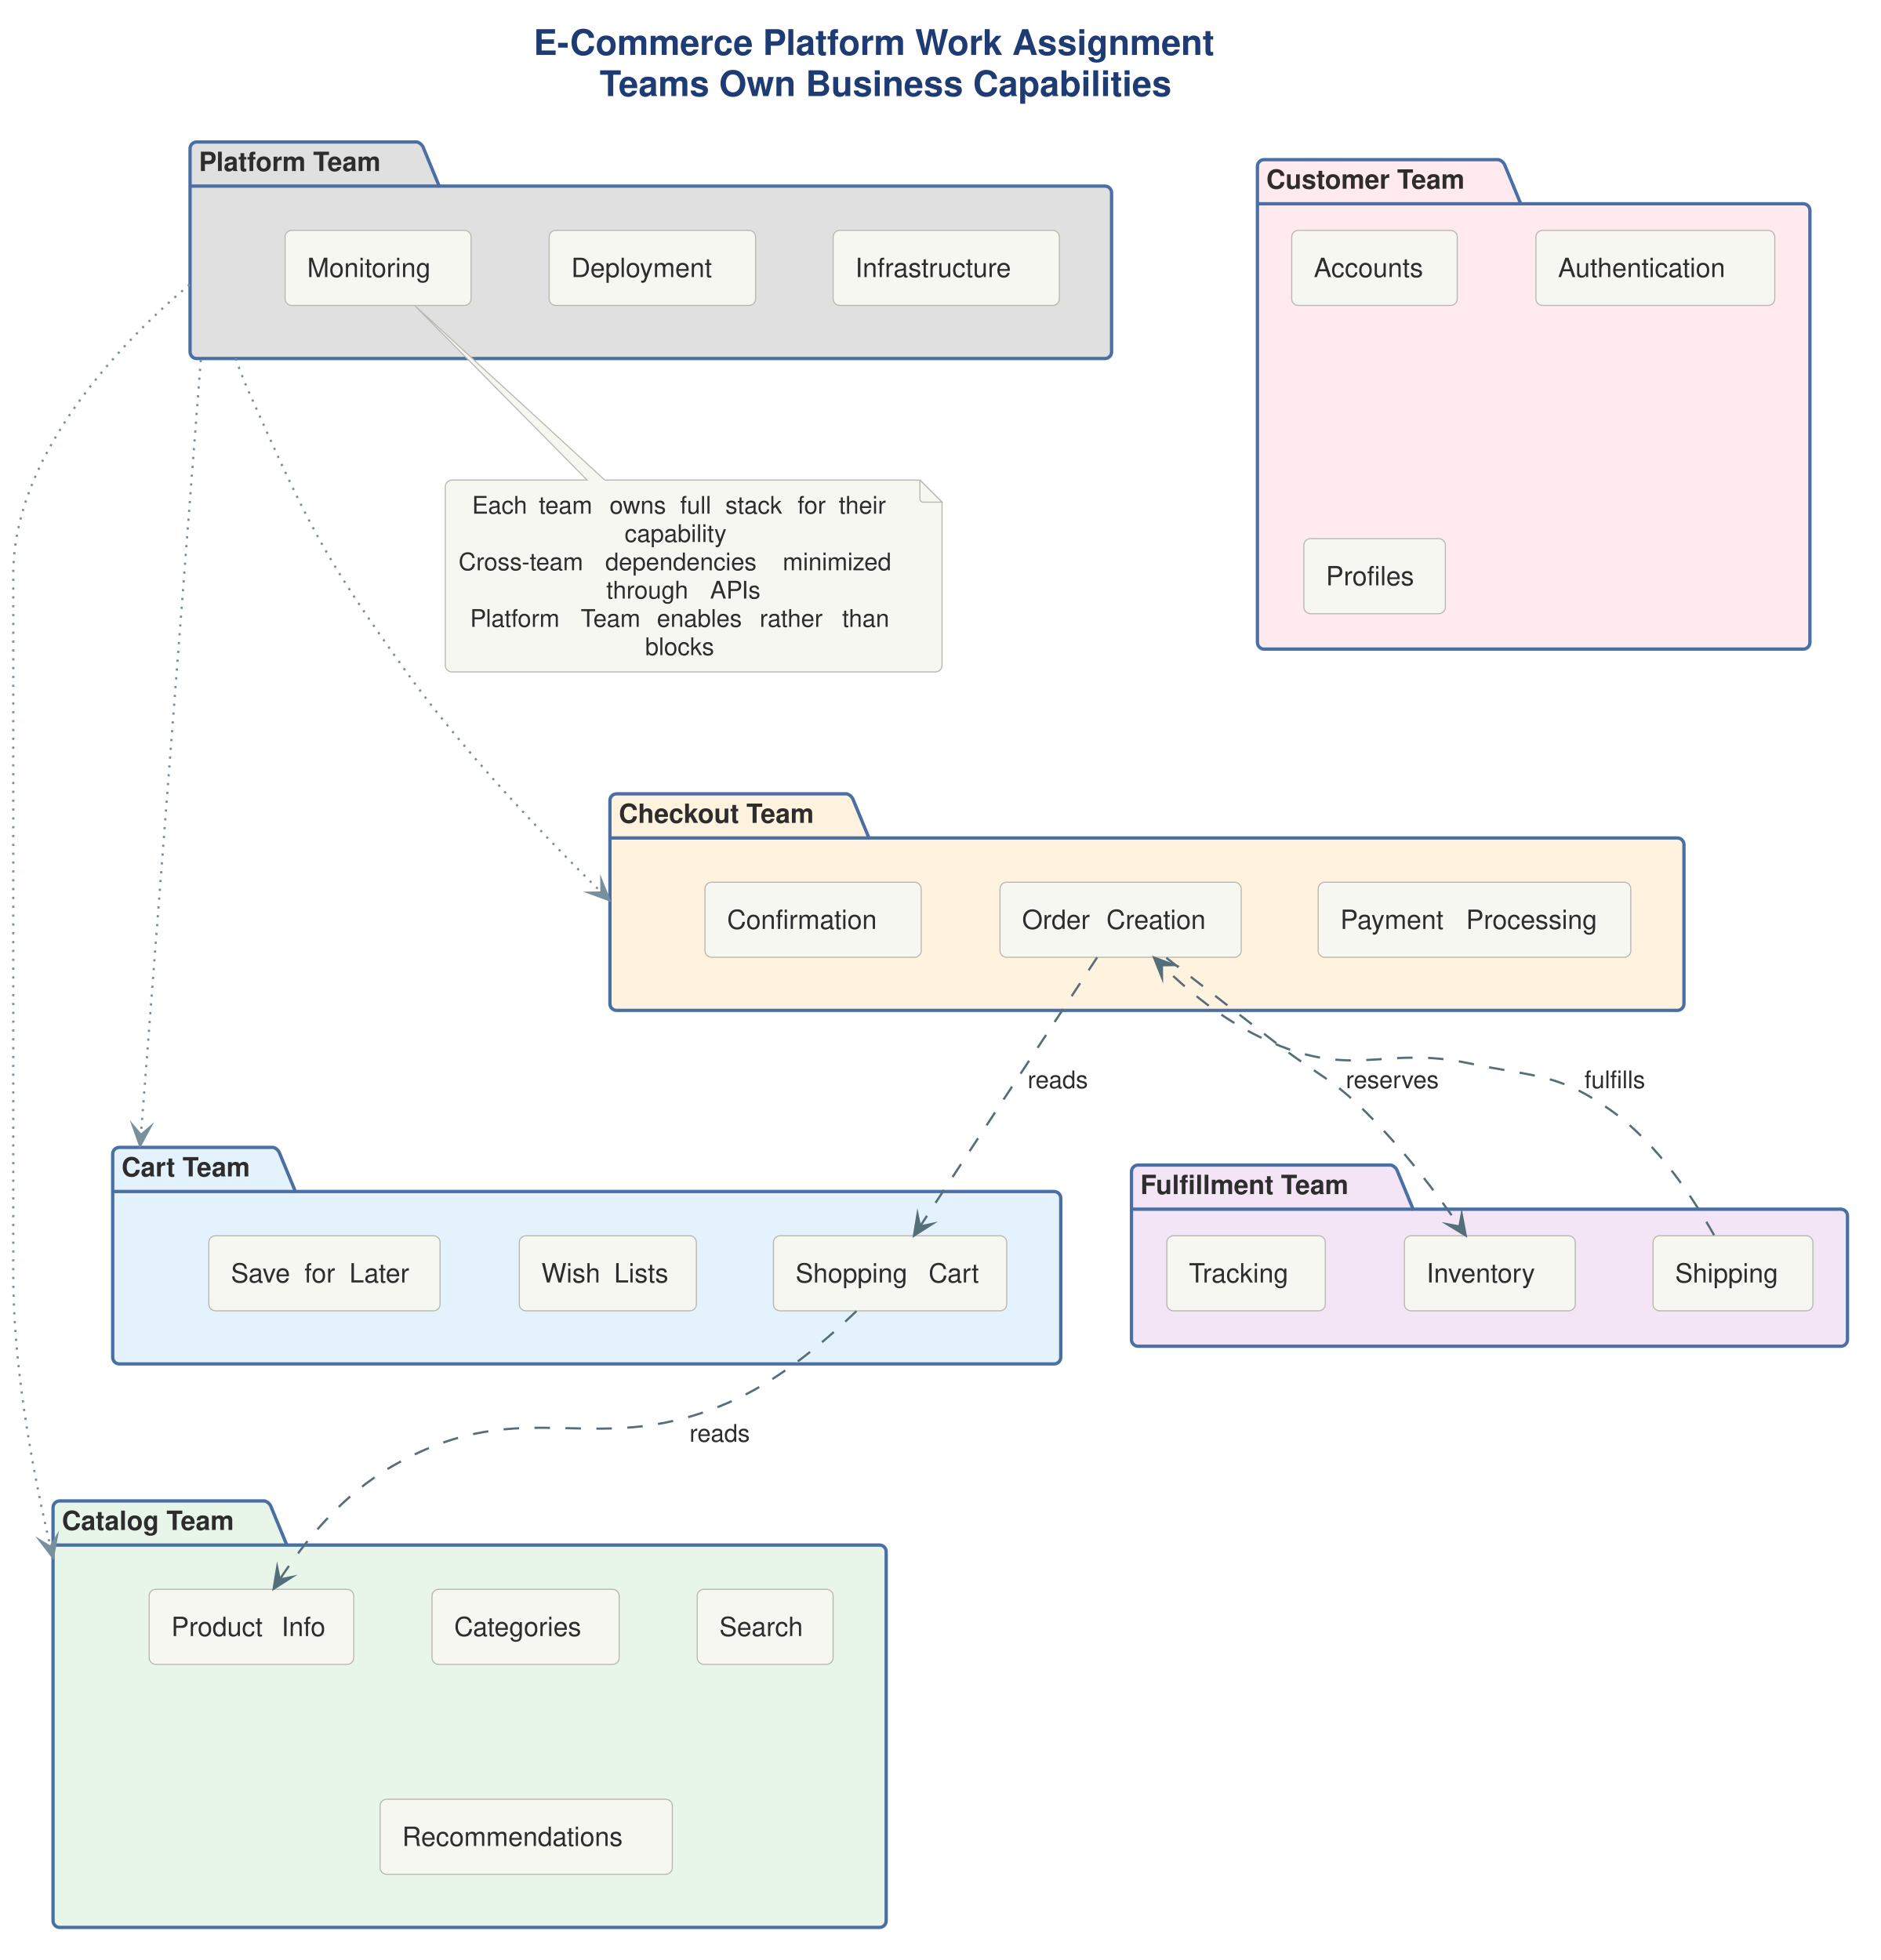
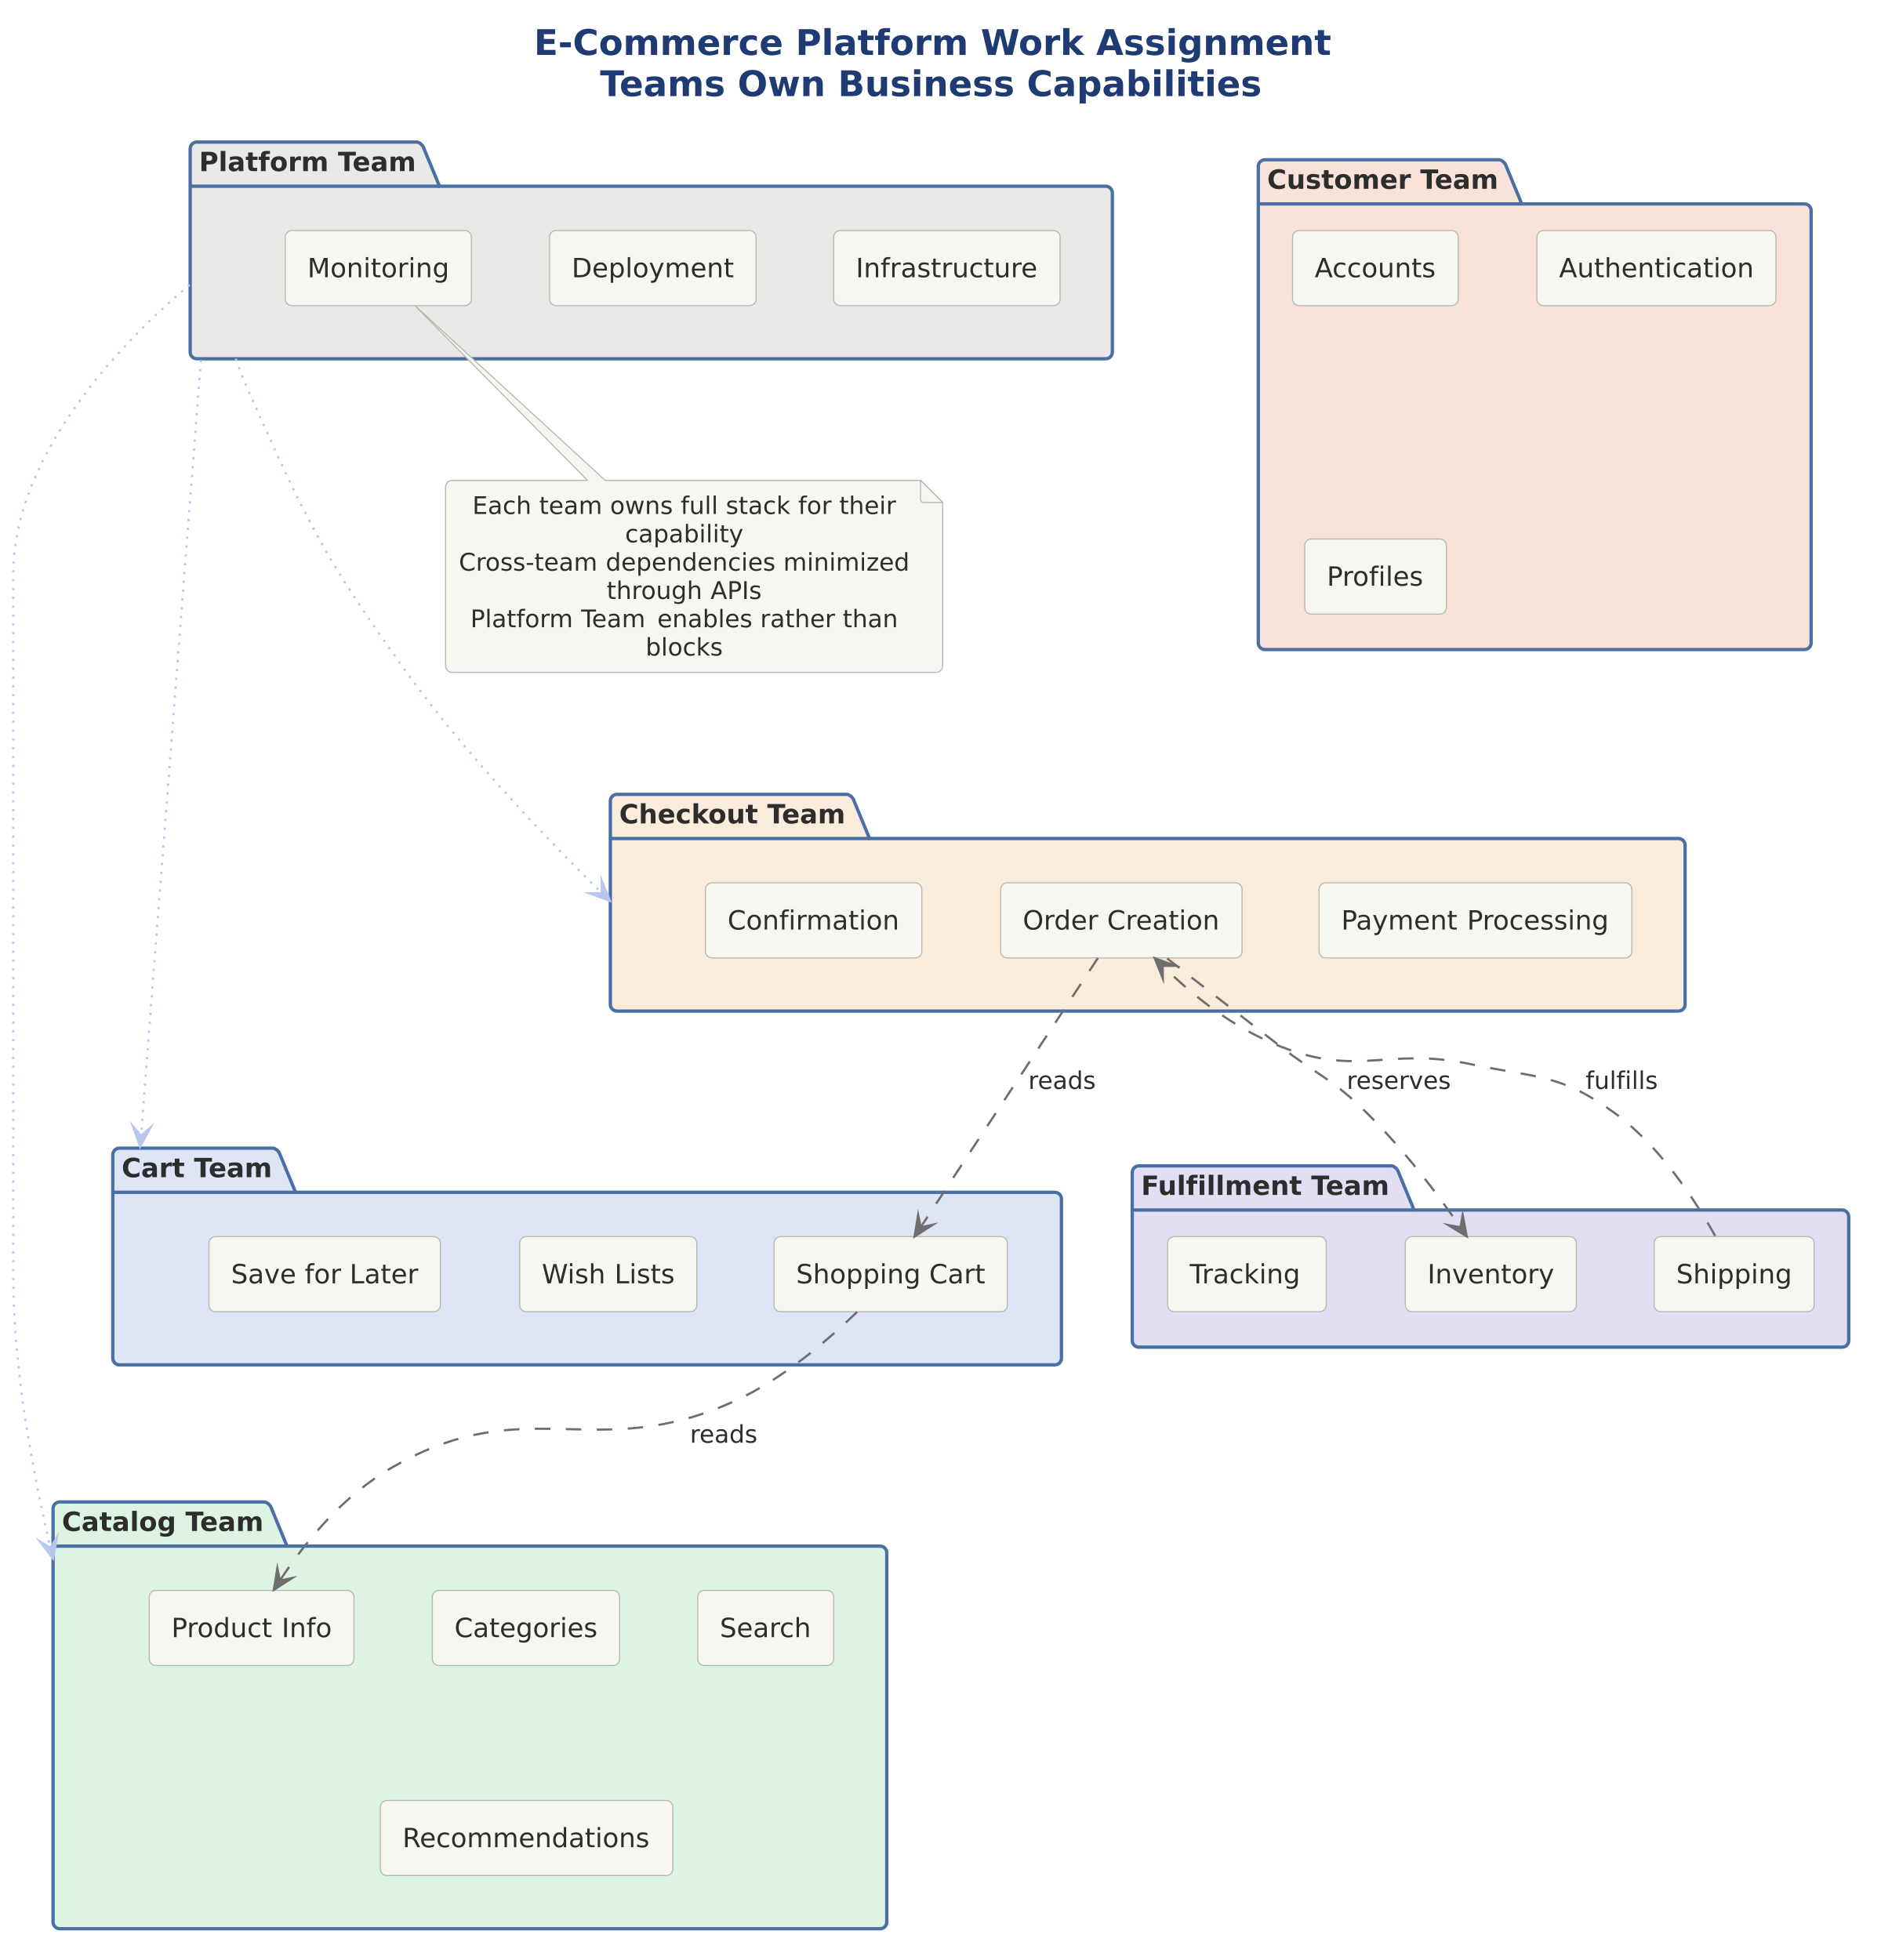
- <svg xmlns="http://www.w3.org/2000/svg" version="1.1" data-diagram-type="DESCRIPTION" style="width:851px;height:887px;" width="851px" height="887px" viewBox="0 0 851 887" zoomAndPan="magnify" preserveAspectRatio="none" contentStyleType="text/css">
+ <svg xmlns="http://www.w3.org/2000/svg" version="1.1" data-diagram-type="DESCRIPTION" style="width:1329px;height:1385px;" width="1329.688px" height="1385.938px" viewBox="0 0 1329 1385" zoomAndPan="magnify" preserveAspectRatio="none" contentStyleType="text/css">
  <defs />
  <g font-family="sans-serif" lengthAdjust="spacing">
    <g class="title" data-source-line="4">
-       <text x="241.449" y="24.852" fill="#1F3B73" font-size="16" textLength="361.102" font-weight="700" font-family="'Helvetica'">E-Commerce Platform Work Assignment</text>
-       <text x="271.336" y="43.477" fill="#1F3B73" font-size="16" textLength="301.328" font-weight="700" font-family="'Helvetica'">Teams Own Business Capabilities</text>
+       <text x="377.264" y="38.831" fill="#1F3B73" font-size="25" textLength="564.221" font-weight="700" font-family="DejaVu Sans">E-Commerce Platform Work Assignment</text>
+       <text x="423.962" y="67.932" fill="#1F3B73" font-size="25" textLength="470.825" font-weight="700" font-family="DejaVu Sans">Teams Own Business Capabilities</text>
    </g>
    <g class="cluster" data-qualified-name="catTeam" id="ent0001" data-source-line="7">
-       <path d="M27,679.25 L119.789,679.25 A4.5,4.5 0 0 1 122.789,682.25 L129.789,699.219 L398,699.219 A3,3 0 0 1 401,702.219 L401,869.25 A3,3 0 0 1 398,872.25 L27,872.25 A3,3 0 0 1 24,869.25 L24,682.25 A3,3 0 0 1 27,679.25" style="stroke:#4A6FA5;stroke-width:1.5;" fill="#E8F5E9" />
-       <line x1="24" y1="699.219" x2="129.789" y2="699.219" style="stroke:#4A6FA5;stroke-width:1.5;" />
-       <text x="28" y="692.389" fill="#2D2D2D" font-size="12" textLength="92.789" font-weight="700" font-family="'Helvetica'">Catalog Team</text>
+       <path d="M42.188,1061.328 L187.17,1061.328 A7.031,7.031 0 0 1 191.858,1066.016 L202.795,1092.529 L621.875,1092.529 A4.688,4.688 0 0 1 626.563,1097.217 L626.563,1358.203 A4.688,4.688 0 0 1 621.875,1362.891 L42.188,1362.891 A4.688,4.688 0 0 1 37.5,1358.203 L37.5,1066.016 A4.688,4.688 0 0 1 42.188,1061.328" style="stroke:#4A6FA5;stroke-width:2.344;" fill="#DEF4E3" />
+       <line x1="37.5" y1="1092.529" x2="202.795" y2="1092.529" style="stroke:#4A6FA5;stroke-width:2.344;" />
+       <text x="43.75" y="1081.857" fill="#2D2D2D" font-size="18.75" textLength="144.983" font-weight="700" font-family="DejaVu Sans">Catalog Team</text>
    </g>
    <g class="cluster" data-qualified-name="cartTeam" id="ent0006" data-source-line="14">
-       <path d="M54,519.25 L123.662,519.25 A4.5,4.5 0 0 1 126.662,522.25 L133.662,539.219 L477,539.219 A3,3 0 0 1 480,542.219 L480,614.25 A3,3 0 0 1 477,617.25 L54,617.25 A3,3 0 0 1 51,614.25 L51,522.25 A3,3 0 0 1 54,519.25" style="stroke:#4A6FA5;stroke-width:1.5;" fill="#E3F2FD" />
-       <line x1="51" y1="539.219" x2="133.662" y2="539.219" style="stroke:#4A6FA5;stroke-width:1.5;" />
-       <text x="55" y="532.389" fill="#2D2D2D" font-size="12" textLength="69.662" font-weight="700" font-family="'Helvetica'">Cart Team</text>
+       <path d="M84.375,811.328 L193.222,811.328 A7.031,7.031 0 0 1 197.91,816.016 L208.847,842.529 L745.313,842.529 A4.688,4.688 0 0 1 750,847.217 L750,959.766 A4.688,4.688 0 0 1 745.313,964.453 L84.375,964.453 A4.688,4.688 0 0 1 79.688,959.766 L79.688,816.016 A4.688,4.688 0 0 1 84.375,811.328" style="stroke:#4A6FA5;stroke-width:2.344;" fill="#DDE5F6" />
+       <line x1="79.688" y1="842.529" x2="208.847" y2="842.529" style="stroke:#4A6FA5;stroke-width:2.344;" />
+       <text x="85.938" y="831.857" fill="#2D2D2D" font-size="18.75" textLength="108.847" font-weight="700" font-family="DejaVu Sans">Cart Team</text>
    </g>
    <g class="cluster" data-qualified-name="checkTeam" id="ent0010" data-source-line="20">
-       <path d="M279,359.25 L383.209,359.25 A4.5,4.5 0 0 1 386.209,362.25 L393.209,379.219 L759,379.219 A3,3 0 0 1 762,382.219 L762,454.25 A3,3 0 0 1 759,457.25 L279,457.25 A3,3 0 0 1 276,454.25 L276,362.25 A3,3 0 0 1 279,359.25" style="stroke:#4A6FA5;stroke-width:1.5;" fill="#FFF3E0" />
-       <line x1="276" y1="379.219" x2="393.209" y2="379.219" style="stroke:#4A6FA5;stroke-width:1.5;" />
-       <text x="280" y="372.389" fill="#2D2D2D" font-size="12" textLength="104.209" font-weight="700" font-family="'Helvetica'">Checkout Team</text>
+       <path d="M435.938,561.328 L598.764,561.328 A7.031,7.031 0 0 1 603.452,566.016 L614.389,592.529 L1185.938,592.529 A4.688,4.688 0 0 1 1190.625,597.217 L1190.625,709.766 A4.688,4.688 0 0 1 1185.938,714.453 L435.938,714.453 A4.688,4.688 0 0 1 431.25,709.766 L431.25,566.016 A4.688,4.688 0 0 1 435.938,561.328" style="stroke:#4A6FA5;stroke-width:2.344;" fill="#F9ECDA" />
+       <line x1="431.25" y1="592.529" x2="614.389" y2="592.529" style="stroke:#4A6FA5;stroke-width:2.344;" />
+       <text x="437.5" y="581.857" fill="#2D2D2D" font-size="18.75" textLength="162.827" font-weight="700" font-family="DejaVu Sans">Checkout Team</text>
    </g>
    <g class="cluster" data-qualified-name="fulfTeam" id="ent0014" data-source-line="26">
-       <path d="M515,527.25 L629.439,527.25 A4.5,4.5 0 0 1 632.439,530.25 L639.439,547.219 L833,547.219 A3,3 0 0 1 836,550.219 L836,606.25 A3,3 0 0 1 833,609.25 L515,609.25 A3,3 0 0 1 512,606.25 L512,530.25 A3,3 0 0 1 515,527.25" style="stroke:#4A6FA5;stroke-width:1.5;" fill="#F3E5F5" />
-       <line x1="512" y1="547.219" x2="639.439" y2="547.219" style="stroke:#4A6FA5;stroke-width:1.5;" />
-       <text x="516" y="540.389" fill="#2D2D2D" font-size="12" textLength="114.439" font-weight="700" font-family="'Helvetica'">Fulfillment Team</text>
+       <path d="M804.688,823.828 L983.499,823.828 A7.031,7.031 0 0 1 988.187,828.516 L999.124,855.029 L1301.563,855.029 A4.688,4.688 0 0 1 1306.25,859.717 L1306.25,947.266 A4.688,4.688 0 0 1 1301.563,951.953 L804.688,951.953 A4.688,4.688 0 0 1 800,947.266 L800,828.516 A4.688,4.688 0 0 1 804.688,823.828" style="stroke:#4A6FA5;stroke-width:2.344;" fill="#E4DEF4" />
+       <line x1="800" y1="855.029" x2="999.124" y2="855.029" style="stroke:#4A6FA5;stroke-width:2.344;" />
+       <text x="806.25" y="844.357" fill="#2D2D2D" font-size="18.75" textLength="178.812" font-weight="700" font-family="DejaVu Sans">Fulfillment Team</text>
    </g>
    <g class="cluster" data-qualified-name="custTeam" id="ent0018" data-source-line="32">
-       <path d="M572,72.25 L678.137,72.25 A4.5,4.5 0 0 1 681.137,75.25 L688.137,92.219 L816,92.219 A3,3 0 0 1 819,95.219 L819,290.75 A3,3 0 0 1 816,293.75 L572,293.75 A3,3 0 0 1 569,290.75 L569,75.25 A3,3 0 0 1 572,72.25" style="stroke:#4A6FA5;stroke-width:1.5;" fill="#FFEBEE" />
-       <line x1="569" y1="92.219" x2="688.137" y2="92.219" style="stroke:#4A6FA5;stroke-width:1.5;" />
-       <text x="573" y="85.389" fill="#2D2D2D" font-size="12" textLength="106.137" font-weight="700" font-family="'Helvetica'">Customer Team</text>
+       <path d="M893.75,112.891 L1059.589,112.891 A7.031,7.031 0 0 1 1064.276,117.578 L1075.214,144.092 L1275,144.092 A4.688,4.688 0 0 1 1279.688,148.779 L1279.688,454.297 A4.688,4.688 0 0 1 1275,458.984 L893.75,458.984 A4.688,4.688 0 0 1 889.063,454.297 L889.063,117.578 A4.688,4.688 0 0 1 893.75,112.891" style="stroke:#4A6FA5;stroke-width:2.344;" fill="#F9E2DA" />
+       <line x1="889.063" y1="144.092" x2="1075.214" y2="144.092" style="stroke:#4A6FA5;stroke-width:2.344;" />
+       <text x="895.313" y="133.42" fill="#2D2D2D" font-size="18.75" textLength="165.839" font-weight="700" font-family="DejaVu Sans">Customer Team</text>
    </g>
    <g class="cluster" data-qualified-name="platTeam" id="ent0022" data-source-line="38">
-       <path d="M89,64.25 L188.732,64.25 A4.5,4.5 0 0 1 191.732,67.25 L198.732,84.219 L500,84.219 A3,3 0 0 1 503,87.219 L503,159.25 A3,3 0 0 1 500,162.25 L89,162.25 A3,3 0 0 1 86,159.25 L86,67.25 A3,3 0 0 1 89,64.25" style="stroke:#4A6FA5;stroke-width:1.5;" fill="#E0E0E0" />
-       <line x1="86" y1="84.219" x2="198.732" y2="84.219" style="stroke:#4A6FA5;stroke-width:1.5;" />
-       <text x="90" y="77.389" fill="#2D2D2D" font-size="12" textLength="99.732" font-weight="700" font-family="'Helvetica'">Platform Team</text>
+       <path d="M139.063,100.391 L294.894,100.391 A7.031,7.031 0 0 1 299.582,105.078 L310.519,131.592 L781.25,131.592 A4.688,4.688 0 0 1 785.938,136.279 L785.938,248.828 A4.688,4.688 0 0 1 781.25,253.516 L139.063,253.516 A4.688,4.688 0 0 1 134.375,248.828 L134.375,105.078 A4.688,4.688 0 0 1 139.063,100.391" style="stroke:#4A6FA5;stroke-width:2.344;" fill="#EBE8E8" />
+       <line x1="134.375" y1="131.592" x2="310.519" y2="131.592" style="stroke:#4A6FA5;stroke-width:2.344;" />
+       <text x="140.625" y="120.92" fill="#2D2D2D" font-size="18.75" textLength="155.832" font-weight="700" font-family="DejaVu Sans">Platform Team</text>
    </g>
    <g class="entity" data-qualified-name="catTeam.prod" id="ent0002" data-source-line="8">
-       <rect x="67.5" y="719.25" width="92.563" height="33.969" fill="#F7F7F2" style="stroke:#B8B8B0;stroke-width:0.5;" rx="3" ry="3" />
-       <text x="77.5" y="740.389" fill="#2D2D2D" font-size="12" textLength="46.037" font-family="'Helvetica'">Product</text>
-       <text x="123.537" y="740.389" fill="#2D2D2D" font-size="12" font-family="'Helvetica'"> </text>
-       <text x="127.352" y="740.389" fill="#2D2D2D" font-size="12" textLength="22.711" font-family="'Helvetica'">Info</text>
+       <rect x="105.469" y="1123.828" width="144.629" height="53.076" fill="#F7F7F2" style="stroke:#B8B8B0;stroke-width:0.781;" rx="4.688" ry="4.688" />
+       <text x="121.094" y="1156.857" fill="#2D2D2D" font-size="18.75" textLength="71.933" font-family="DejaVu Sans">Product</text>
+       <text x="193.027" y="1156.857" fill="#2D2D2D" font-size="18.75" font-family="DejaVu Sans"> </text>
+       <text x="198.987" y="1156.857" fill="#2D2D2D" font-size="18.75" textLength="35.486" font-family="DejaVu Sans">Info</text>
    </g>
    <g class="entity" data-qualified-name="catTeam.cat" id="ent0003" data-source-line="9">
-       <rect x="195.5" y="719.25" width="84.682" height="33.969" fill="#F7F7F2" style="stroke:#B8B8B0;stroke-width:0.5;" rx="3" ry="3" />
-       <text x="205.5" y="740.389" fill="#2D2D2D" font-size="12" textLength="64.682" font-family="'Helvetica'">Categories</text>
+       <rect x="305.469" y="1123.828" width="132.315" height="53.076" fill="#F7F7F2" style="stroke:#B8B8B0;stroke-width:0.781;" rx="4.688" ry="4.688" />
+       <text x="321.094" y="1156.857" fill="#2D2D2D" font-size="18.75" textLength="101.065" font-family="DejaVu Sans">Categories</text>
    </g>
    <g class="entity" data-qualified-name="catTeam.search" id="ent0004" data-source-line="10">
-       <rect x="315.5" y="719.25" width="61.49" height="33.969" fill="#F7F7F2" style="stroke:#B8B8B0;stroke-width:0.5;" rx="3" ry="3" />
-       <text x="325.5" y="740.389" fill="#2D2D2D" font-size="12" textLength="41.49" font-family="'Helvetica'">Search</text>
+       <rect x="492.969" y="1123.828" width="96.078" height="53.076" fill="#F7F7F2" style="stroke:#B8B8B0;stroke-width:0.781;" rx="4.688" ry="4.688" />
+       <text x="508.594" y="1156.857" fill="#2D2D2D" font-size="18.75" textLength="64.828" font-family="DejaVu Sans">Search</text>
    </g>
    <g class="entity" data-qualified-name="catTeam.rec" id="ent0005" data-source-line="11">
-       <rect x="172" y="814.25" width="132.236" height="33.969" fill="#F7F7F2" style="stroke:#B8B8B0;stroke-width:0.5;" rx="3" ry="3" />
-       <text x="182" y="835.389" fill="#2D2D2D" font-size="12" textLength="112.236" font-family="'Helvetica'">Recommendations</text>
+       <rect x="268.75" y="1272.266" width="206.619" height="53.076" fill="#F7F7F2" style="stroke:#B8B8B0;stroke-width:0.781;" rx="4.688" ry="4.688" />
+       <text x="284.375" y="1305.295" fill="#2D2D2D" font-size="18.75" textLength="175.369" font-family="DejaVu Sans">Recommendations</text>
    </g>
    <g class="entity" data-qualified-name="cartTeam.cart" id="ent0007" data-source-line="15">
-       <rect x="350" y="559.25" width="105.541" height="33.969" fill="#F7F7F2" style="stroke:#B8B8B0;stroke-width:0.5;" rx="3" ry="3" />
-       <text x="360" y="580.389" fill="#2D2D2D" font-size="12" textLength="56.355" font-family="'Helvetica'">Shopping</text>
-       <text x="416.355" y="580.389" fill="#2D2D2D" font-size="12" font-family="'Helvetica'"> </text>
-       <text x="420.17" y="580.389" fill="#2D2D2D" font-size="12" textLength="25.371" font-family="'Helvetica'">Cart</text>
+       <rect x="546.875" y="873.828" width="164.908" height="53.076" fill="#F7F7F2" style="stroke:#B8B8B0;stroke-width:0.781;" rx="4.688" ry="4.688" />
+       <text x="562.5" y="906.857" fill="#2D2D2D" font-size="18.75" textLength="88.055" font-family="DejaVu Sans">Shopping</text>
+       <text x="650.555" y="906.857" fill="#2D2D2D" font-size="18.75" font-family="DejaVu Sans"> </text>
+       <text x="656.516" y="906.857" fill="#2D2D2D" font-size="18.75" textLength="39.642" font-family="DejaVu Sans">Cart</text>
    </g>
    <g class="entity" data-qualified-name="cartTeam.wish" id="ent0008" data-source-line="16">
-       <rect x="235" y="559.25" width="80.1" height="33.969" fill="#F7F7F2" style="stroke:#B8B8B0;stroke-width:0.5;" rx="3" ry="3" />
-       <text x="245" y="580.389" fill="#2D2D2D" font-size="12" textLength="29.057" font-family="'Helvetica'">Wish</text>
-       <text x="274.057" y="580.389" fill="#2D2D2D" font-size="12" font-family="'Helvetica'"> </text>
-       <text x="277.871" y="580.389" fill="#2D2D2D" font-size="12" textLength="27.229" font-family="'Helvetica'">Lists</text>
+       <rect x="367.188" y="873.828" width="125.156" height="53.076" fill="#F7F7F2" style="stroke:#B8B8B0;stroke-width:0.781;" rx="4.688" ry="4.688" />
+       <text x="382.813" y="906.857" fill="#2D2D2D" font-size="18.75" textLength="45.401" font-family="DejaVu Sans">Wish</text>
+       <text x="428.214" y="906.857" fill="#2D2D2D" font-size="18.75" font-family="DejaVu Sans"> </text>
+       <text x="434.174" y="906.857" fill="#2D2D2D" font-size="18.75" textLength="42.545" font-family="DejaVu Sans">Lists</text>
    </g>
    <g class="entity" data-qualified-name="cartTeam.save" id="ent0009" data-source-line="17">
-       <rect x="94.5" y="559.25" width="104.645" height="33.969" fill="#F7F7F2" style="stroke:#B8B8B0;stroke-width:0.5;" rx="3" ry="3" />
-       <text x="104.5" y="580.389" fill="#2D2D2D" font-size="12" textLength="29.455" font-family="'Helvetica'">Save</text>
-       <text x="133.955" y="580.389" fill="#2D2D2D" font-size="12" font-family="'Helvetica'"> </text>
-       <text x="137.77" y="580.389" fill="#2D2D2D" font-size="12" textLength="16.5" font-family="'Helvetica'">for</text>
-       <text x="154.27" y="580.389" fill="#2D2D2D" font-size="12" font-family="'Helvetica'"> </text>
-       <text x="158.084" y="580.389" fill="#2D2D2D" font-size="12" textLength="31.061" font-family="'Helvetica'">Later</text>
+       <rect x="147.656" y="873.828" width="163.507" height="53.076" fill="#F7F7F2" style="stroke:#B8B8B0;stroke-width:0.781;" rx="4.688" ry="4.688" />
+       <text x="163.281" y="906.857" fill="#2D2D2D" font-size="18.75" textLength="46.024" font-family="DejaVu Sans">Save</text>
+       <text x="209.305" y="906.857" fill="#2D2D2D" font-size="18.75" font-family="DejaVu Sans"> </text>
+       <text x="215.265" y="906.857" fill="#2D2D2D" font-size="18.75" textLength="25.781" font-family="DejaVu Sans">for</text>
+       <text x="241.046" y="906.857" fill="#2D2D2D" font-size="18.75" font-family="DejaVu Sans"> </text>
+       <text x="247.006" y="906.857" fill="#2D2D2D" font-size="18.75" textLength="48.532" font-family="DejaVu Sans">Later</text>
    </g>
    <g class="entity" data-qualified-name="checkTeam.pay" id="ent0011" data-source-line="21">
-       <rect x="596.5" y="399.25" width="141.441" height="33.969" fill="#F7F7F2" style="stroke:#B8B8B0;stroke-width:0.5;" rx="3" ry="3" />
-       <text x="606.5" y="420.389" fill="#2D2D2D" font-size="12" textLength="53.074" font-family="'Helvetica'">Payment</text>
-       <text x="659.574" y="420.389" fill="#2D2D2D" font-size="12" font-family="'Helvetica'"> </text>
-       <text x="663.389" y="420.389" fill="#2D2D2D" font-size="12" textLength="64.553" font-family="'Helvetica'">Processing</text>
+       <rect x="932.031" y="623.828" width="221.002" height="53.076" fill="#F7F7F2" style="stroke:#B8B8B0;stroke-width:0.781;" rx="4.688" ry="4.688" />
+       <text x="947.656" y="656.857" fill="#2D2D2D" font-size="18.75" textLength="82.928" font-family="DejaVu Sans">Payment</text>
+       <text x="1030.585" y="656.857" fill="#2D2D2D" font-size="18.75" font-family="DejaVu Sans"> </text>
+       <text x="1036.545" y="656.857" fill="#2D2D2D" font-size="18.75" textLength="100.864" font-family="DejaVu Sans">Processing</text>
    </g>
    <g class="entity" data-qualified-name="checkTeam.order" id="ent0012" data-source-line="22">
-       <rect x="452.5" y="399.25" width="109.162" height="33.969" fill="#F7F7F2" style="stroke:#B8B8B0;stroke-width:0.5;" rx="3" ry="3" />
-       <text x="462.5" y="420.389" fill="#2D2D2D" font-size="12" textLength="34.313" font-family="'Helvetica'">Order</text>
-       <text x="496.813" y="420.389" fill="#2D2D2D" font-size="12" font-family="'Helvetica'"> </text>
-       <text x="500.627" y="420.389" fill="#2D2D2D" font-size="12" textLength="51.035" font-family="'Helvetica'">Creation</text>
+       <rect x="707.031" y="623.828" width="170.566" height="53.076" fill="#F7F7F2" style="stroke:#B8B8B0;stroke-width:0.781;" rx="4.688" ry="4.688" />
+       <text x="722.656" y="656.857" fill="#2D2D2D" font-size="18.75" textLength="53.613" font-family="DejaVu Sans">Order</text>
+       <text x="776.27" y="656.857" fill="#2D2D2D" font-size="18.75" font-family="DejaVu Sans"> </text>
+       <text x="782.23" y="656.857" fill="#2D2D2D" font-size="18.75" textLength="79.742" font-family="DejaVu Sans">Creation</text>
    </g>
    <g class="entity" data-qualified-name="checkTeam.conf" id="ent0013" data-source-line="23">
-       <rect x="319" y="399.25" width="97.848" height="33.969" fill="#F7F7F2" style="stroke:#B8B8B0;stroke-width:0.5;" rx="3" ry="3" />
-       <text x="329" y="420.389" fill="#2D2D2D" font-size="12" textLength="77.848" font-family="'Helvetica'">Confirmation</text>
+       <rect x="498.438" y="623.828" width="152.887" height="53.076" fill="#F7F7F2" style="stroke:#B8B8B0;stroke-width:0.781;" rx="4.688" ry="4.688" />
+       <text x="514.063" y="656.857" fill="#2D2D2D" font-size="18.75" textLength="121.637" font-family="DejaVu Sans">Confirmation</text>
    </g>
    <g class="entity" data-qualified-name="fulfTeam.inv" id="ent0015" data-source-line="27">
-       <rect x="635.5" y="559.25" width="77.316" height="33.969" fill="#F7F7F2" style="stroke:#B8B8B0;stroke-width:0.5;" rx="3" ry="3" />
-       <text x="645.5" y="580.389" fill="#2D2D2D" font-size="12" textLength="57.316" font-family="'Helvetica'">Inventory</text>
+       <rect x="992.969" y="873.828" width="120.807" height="53.076" fill="#F7F7F2" style="stroke:#B8B8B0;stroke-width:0.781;" rx="4.688" ry="4.688" />
+       <text x="1008.594" y="906.857" fill="#2D2D2D" font-size="18.75" textLength="89.557" font-family="DejaVu Sans">Inventory</text>
    </g>
    <g class="entity" data-qualified-name="fulfTeam.ship" id="ent0016" data-source-line="28">
-       <rect x="748" y="559.25" width="72.348" height="33.969" fill="#F7F7F2" style="stroke:#B8B8B0;stroke-width:0.5;" rx="3" ry="3" />
-       <text x="758" y="580.389" fill="#2D2D2D" font-size="12" textLength="52.348" font-family="'Helvetica'">Shipping</text>
+       <rect x="1168.75" y="873.828" width="113.043" height="53.076" fill="#F7F7F2" style="stroke:#B8B8B0;stroke-width:0.781;" rx="4.688" ry="4.688" />
+       <text x="1184.375" y="906.857" fill="#2D2D2D" font-size="18.75" textLength="81.793" font-family="DejaVu Sans">Shipping</text>
    </g>
    <g class="entity" data-qualified-name="fulfTeam.track" id="ent0017" data-source-line="29">
-       <rect x="528" y="559.25" width="71.721" height="33.969" fill="#F7F7F2" style="stroke:#B8B8B0;stroke-width:0.5;" rx="3" ry="3" />
-       <text x="538" y="580.389" fill="#2D2D2D" font-size="12" textLength="51.721" font-family="'Helvetica'">Tracking</text>
+       <rect x="825" y="873.828" width="112.064" height="53.076" fill="#F7F7F2" style="stroke:#B8B8B0;stroke-width:0.781;" rx="4.688" ry="4.688" />
+       <text x="840.625" y="906.857" fill="#2D2D2D" font-size="18.75" textLength="80.814" font-family="DejaVu Sans">Tracking</text>
    </g>
    <g class="entity" data-qualified-name="custTeam.acct" id="ent0019" data-source-line="33">
-       <rect x="584.5" y="104.25" width="74.914" height="33.969" fill="#F7F7F2" style="stroke:#B8B8B0;stroke-width:0.5;" rx="3" ry="3" />
-       <text x="594.5" y="125.389" fill="#2D2D2D" font-size="12" textLength="54.914" font-family="'Helvetica'">Accounts</text>
+       <rect x="913.281" y="162.891" width="117.053" height="53.076" fill="#F7F7F2" style="stroke:#B8B8B0;stroke-width:0.781;" rx="4.688" ry="4.688" />
+       <text x="928.906" y="195.92" fill="#2D2D2D" font-size="18.75" textLength="85.803" font-family="DejaVu Sans">Accounts</text>
    </g>
    <g class="entity" data-qualified-name="custTeam.auth" id="ent0020" data-source-line="34">
-       <rect x="695" y="104.25" width="108.09" height="33.969" fill="#F7F7F2" style="stroke:#B8B8B0;stroke-width:0.5;" rx="3" ry="3" />
-       <text x="705" y="125.389" fill="#2D2D2D" font-size="12" textLength="88.09" font-family="'Helvetica'">Authentication</text>
+       <rect x="1085.938" y="162.891" width="168.89" height="53.076" fill="#F7F7F2" style="stroke:#B8B8B0;stroke-width:0.781;" rx="4.688" ry="4.688" />
+       <text x="1101.563" y="195.92" fill="#2D2D2D" font-size="18.75" textLength="137.64" font-family="DejaVu Sans">Authentication</text>
    </g>
    <g class="entity" data-qualified-name="custTeam.prof" id="ent0021" data-source-line="35">
-       <rect x="590" y="243.75" width="64.039" height="33.969" fill="#F7F7F2" style="stroke:#B8B8B0;stroke-width:0.5;" rx="3" ry="3" />
-       <text x="600" y="264.889" fill="#2D2D2D" font-size="12" textLength="44.039" font-family="'Helvetica'">Profiles</text>
+       <rect x="921.875" y="380.859" width="100.061" height="53.076" fill="#F7F7F2" style="stroke:#B8B8B0;stroke-width:0.781;" rx="4.688" ry="4.688" />
+       <text x="937.5" y="413.889" fill="#2D2D2D" font-size="18.75" textLength="68.811" font-family="DejaVu Sans">Profiles</text>
    </g>
    <g class="entity" data-qualified-name="platTeam.infra" id="ent0023" data-source-line="39">
-       <rect x="377" y="104.25" width="102.377" height="33.969" fill="#F7F7F2" style="stroke:#B8B8B0;stroke-width:0.5;" rx="3" ry="3" />
-       <text x="387" y="125.389" fill="#2D2D2D" font-size="12" textLength="82.377" font-family="'Helvetica'">Infrastructure</text>
+       <rect x="589.063" y="162.891" width="159.964" height="53.076" fill="#F7F7F2" style="stroke:#B8B8B0;stroke-width:0.781;" rx="4.688" ry="4.688" />
+       <text x="604.688" y="195.92" fill="#2D2D2D" font-size="18.75" textLength="128.714" font-family="DejaVu Sans">Infrastructure</text>
    </g>
    <g class="entity" data-qualified-name="platTeam.deploy" id="ent0024" data-source-line="40">
-       <rect x="248.5" y="104.25" width="93.4" height="33.969" fill="#F7F7F2" style="stroke:#B8B8B0;stroke-width:0.5;" rx="3" ry="3" />
-       <text x="258.5" y="125.389" fill="#2D2D2D" font-size="12" textLength="73.4" font-family="'Helvetica'">Deployment</text>
+       <rect x="388.281" y="162.891" width="145.938" height="53.076" fill="#F7F7F2" style="stroke:#B8B8B0;stroke-width:0.781;" rx="4.688" ry="4.688" />
+       <text x="403.906" y="195.92" fill="#2D2D2D" font-size="18.75" textLength="114.688" font-family="DejaVu Sans">Deployment</text>
    </g>
    <g class="entity" data-qualified-name="platTeam.mon" id="ent0025" data-source-line="41">
-       <rect x="129" y="104.25" width="84.172" height="33.969" fill="#F7F7F2" style="stroke:#B8B8B0;stroke-width:0.5;" rx="3" ry="3" />
-       <text x="139" y="125.389" fill="#2D2D2D" font-size="12" textLength="64.172" font-family="'Helvetica'">Monitoring</text>
+       <rect x="201.563" y="162.891" width="131.519" height="53.076" fill="#F7F7F2" style="stroke:#B8B8B0;stroke-width:0.781;" rx="4.688" ry="4.688" />
+       <text x="217.188" y="195.92" fill="#2D2D2D" font-size="18.75" textLength="100.269" font-family="DejaVu Sans">Monitoring</text>
    </g>
    <g class="entity" data-qualified-name="GMN33" id="ent0034" data-source-line="56">
-       <path d="M201.5,220.25 L201.5,301.078 A3,3 0 0 0 204.5,304.078 L423.285,304.078 A3,3 0 0 0 426.285,301.078 L426.285,227.25 L416.285,217.25 L273.66,217.25 L187.68,138.29 L265.66,217.25 L204.5,217.25 A3,3 0 0 0 201.5,220.25" style="stroke:#B8B8B0;stroke-width:0.5;" fill="#F7F7F2" />
-       <path d="M416.285,217.25 L416.285,225.75 A1.5,1.5 0 0 0 417.785,227.25 L426.285,227.25 L416.285,217.25" style="stroke:#B8B8B0;stroke-width:0.5;" fill="#F7F7F2" />
-       <text x="213.607" y="232.46" fill="#2D2D2D" font-size="11" textLength="26.71" font-family="'Helvetica'">Each</text>
-       <text x="240.317" y="232.46" fill="#2D2D2D" font-size="11" font-family="'Helvetica'"> </text>
-       <text x="243.814" y="232.46" fill="#2D2D2D" font-size="11" textLength="28.537" font-family="'Helvetica'">team</text>
-       <text x="272.351" y="232.46" fill="#2D2D2D" font-size="11" font-family="'Helvetica'"> </text>
-       <text x="275.847" y="232.46" fill="#2D2D2D" font-size="11" textLength="28.429" font-family="'Helvetica'">owns</text>
-       <text x="304.276" y="232.46" fill="#2D2D2D" font-size="11" font-family="'Helvetica'"> </text>
-       <text x="307.773" y="232.46" fill="#2D2D2D" font-size="11" textLength="16.957" font-family="'Helvetica'">full</text>
-       <text x="324.729" y="232.46" fill="#2D2D2D" font-size="11" font-family="'Helvetica'"> </text>
-       <text x="328.226" y="232.46" fill="#2D2D2D" font-size="11" textLength="29.203" font-family="'Helvetica'">stack</text>
-       <text x="357.429" y="232.46" fill="#2D2D2D" font-size="11" font-family="'Helvetica'"> </text>
-       <text x="360.925" y="232.46" fill="#2D2D2D" font-size="11" textLength="15.125" font-family="'Helvetica'">for</text>
-       <text x="376.05" y="232.46" fill="#2D2D2D" font-size="11" font-family="'Helvetica'"> </text>
-       <text x="379.547" y="232.46" fill="#2D2D2D" font-size="11" textLength="25.631" font-family="'Helvetica'">their</text>
-       <text x="282.65" y="245.265" fill="#2D2D2D" font-size="11" textLength="53.485" font-family="'Helvetica'">capability</text>
-       <text x="207.5" y="258.07" fill="#2D2D2D" font-size="11" textLength="62.901" font-family="'Helvetica'">Cross-team</text>
-       <text x="270.401" y="258.07" fill="#2D2D2D" font-size="11" font-family="'Helvetica'"> </text>
-       <text x="273.897" y="258.07" fill="#2D2D2D" font-size="11" textLength="76.796" font-family="'Helvetica'">dependencies</text>
-       <text x="350.693" y="258.07" fill="#2D2D2D" font-size="11" font-family="'Helvetica'"> </text>
-       <text x="354.19" y="258.07" fill="#2D2D2D" font-size="11" textLength="57.095" font-family="'Helvetica'">minimized</text>
-       <text x="274.346" y="270.875" fill="#2D2D2D" font-size="11" textLength="43.463" font-family="'Helvetica'">through</text>
-       <text x="317.809" y="270.875" fill="#2D2D2D" font-size="11" font-family="'Helvetica'"> </text>
-       <text x="321.305" y="270.875" fill="#2D2D2D" font-size="11" textLength="23.133" font-family="'Helvetica'">APIs</text>
-       <text x="212.71" y="283.679" fill="#2D2D2D" font-size="11" textLength="46.583" font-family="'Helvetica'">Platform</text>
-       <text x="259.293" y="283.679" fill="#2D2D2D" font-size="11" font-family="'Helvetica'"> </text>
-       <text x="262.79" y="283.679" fill="#2D2D2D" font-size="11" textLength="30.943" font-family="'Helvetica'">Team</text>
-       <text x="293.733" y="283.679" fill="#2D2D2D" font-size="11" font-family="'Helvetica'"> </text>
-       <text x="297.229" y="283.679" fill="#2D2D2D" font-size="11" textLength="43.017" font-family="'Helvetica'">enables</text>
-       <text x="340.247" y="283.679" fill="#2D2D2D" font-size="11" font-family="'Helvetica'"> </text>
-       <text x="343.743" y="283.679" fill="#2D2D2D" font-size="11" textLength="33.838" font-family="'Helvetica'">rather</text>
-       <text x="377.581" y="283.679" fill="#2D2D2D" font-size="11" font-family="'Helvetica'"> </text>
-       <text x="381.078" y="283.679" fill="#2D2D2D" font-size="11" textLength="24.997" font-family="'Helvetica'">than</text>
-       <text x="291.934" y="296.484" fill="#2D2D2D" font-size="11" textLength="34.917" font-family="'Helvetica'">blocks</text>
+       <path d="M314.844,344.141 L314.844,470.435 A4.688,4.688 0 0 0 319.531,475.122 L661.382,475.122 A4.688,4.688 0 0 0 666.07,470.435 L666.07,355.078 L650.445,339.453 L427.594,339.453 L293.25,216.078 L415.094,339.453 L319.531,339.453 A4.688,4.688 0 0 0 314.844,344.141" style="stroke:#B8B8B0;stroke-width:0.781;" fill="#F7F7F2" />
+       <path d="M650.445,339.453 L650.445,352.734 A2.344,2.344 0 0 0 652.789,355.078 L666.07,355.078 L650.445,339.453" style="stroke:#B8B8B0;stroke-width:0.781;" fill="#F7F7F2" />
+       <text x="333.761" y="363.219" fill="#2D2D2D" font-size="17.188" textLength="41.735" font-family="DejaVu Sans">Each</text>
+       <text x="375.496" y="363.219" fill="#2D2D2D" font-size="17.188" font-family="DejaVu Sans"> </text>
+       <text x="380.959" y="363.219" fill="#2D2D2D" font-size="17.188" textLength="44.588" font-family="DejaVu Sans">team</text>
+       <text x="425.548" y="363.219" fill="#2D2D2D" font-size="17.188" font-family="DejaVu Sans"> </text>
+       <text x="431.011" y="363.219" fill="#2D2D2D" font-size="17.188" textLength="44.421" font-family="DejaVu Sans">owns</text>
+       <text x="475.432" y="363.219" fill="#2D2D2D" font-size="17.188" font-family="DejaVu Sans"> </text>
+       <text x="480.895" y="363.219" fill="#2D2D2D" font-size="17.188" textLength="26.495" font-family="DejaVu Sans">full</text>
+       <text x="507.39" y="363.219" fill="#2D2D2D" font-size="17.188" font-family="DejaVu Sans"> </text>
+       <text x="512.853" y="363.219" fill="#2D2D2D" font-size="17.188" textLength="45.629" font-family="DejaVu Sans">stack</text>
+       <text x="558.482" y="363.219" fill="#2D2D2D" font-size="17.188" font-family="DejaVu Sans"> </text>
+       <text x="563.946" y="363.219" fill="#2D2D2D" font-size="17.188" textLength="23.633" font-family="DejaVu Sans">for</text>
+       <text x="587.579" y="363.219" fill="#2D2D2D" font-size="17.188" font-family="DejaVu Sans"> </text>
+       <text x="593.042" y="363.219" fill="#2D2D2D" font-size="17.188" textLength="40.048" font-family="DejaVu Sans">their</text>
+       <text x="441.64" y="383.227" fill="#2D2D2D" font-size="17.188" textLength="83.571" font-family="DejaVu Sans">capability</text>
+       <text x="324.219" y="403.234" fill="#2D2D2D" font-size="17.188" textLength="98.283" font-family="DejaVu Sans">Cross-team</text>
+       <text x="422.501" y="403.234" fill="#2D2D2D" font-size="17.188" font-family="DejaVu Sans"> </text>
+       <text x="427.965" y="403.234" fill="#2D2D2D" font-size="17.188" textLength="119.994" font-family="DejaVu Sans">dependencies</text>
+       <text x="547.958" y="403.234" fill="#2D2D2D" font-size="17.188" font-family="DejaVu Sans"> </text>
+       <text x="553.422" y="403.234" fill="#2D2D2D" font-size="17.188" textLength="89.211" font-family="DejaVu Sans">minimized</text>
+       <text x="428.666" y="423.241" fill="#2D2D2D" font-size="17.188" textLength="67.911" font-family="DejaVu Sans">through</text>
+       <text x="496.576" y="423.241" fill="#2D2D2D" font-size="17.188" font-family="DejaVu Sans"> </text>
+       <text x="502.04" y="423.241" fill="#2D2D2D" font-size="17.188" textLength="36.146" font-family="DejaVu Sans">APIs</text>
+       <text x="332.359" y="443.249" fill="#2D2D2D" font-size="17.188" textLength="72.787" font-family="DejaVu Sans">Platform</text>
+       <text x="405.146" y="443.249" fill="#2D2D2D" font-size="17.188" font-family="DejaVu Sans"> </text>
+       <text x="410.609" y="443.249" fill="#2D2D2D" font-size="17.188" textLength="48.348" font-family="DejaVu Sans">Team</text>
+       <text x="458.958" y="443.249" fill="#2D2D2D" font-size="17.188" font-family="DejaVu Sans"> </text>
+       <text x="464.421" y="443.249" fill="#2D2D2D" font-size="17.188" textLength="67.214" font-family="DejaVu Sans">enables</text>
+       <text x="531.635" y="443.249" fill="#2D2D2D" font-size="17.188" font-family="DejaVu Sans"> </text>
+       <text x="537.099" y="443.249" fill="#2D2D2D" font-size="17.188" textLength="52.872" font-family="DejaVu Sans">rather</text>
+       <text x="589.97" y="443.249" fill="#2D2D2D" font-size="17.188" font-family="DejaVu Sans"> </text>
+       <text x="595.434" y="443.249" fill="#2D2D2D" font-size="17.188" textLength="39.058" font-family="DejaVu Sans">than</text>
+       <text x="456.146" y="463.256" fill="#2D2D2D" font-size="17.188" textLength="54.559" font-family="DejaVu Sans">blocks</text>
    </g>
    <g class="link" data-entity-1="ent0007" data-entity-2="ent0002" id="lnk26" data-source-line="45" data-link-type="dependency">
-       <path d="M387.57,593.32 C374.31,606.15 354.05,623.52 333,633.25 C269.31,662.69 238.97,628.53 178,663.25 C154.31,676.74 137.588,698.063 126.568,714.813" style="stroke:#546E7A;stroke-width:1;stroke-dasharray:7,7;" fill="none" id="cart-to-prod" />
-       <polygon points="123.82,718.99,132.108,713.67,126.568,714.813,125.425,709.273,123.82,718.99" fill="#546E7A" style="stroke:#546E7A;stroke-width:1;stroke-linejoin:miter;stroke-miterlimit:10;" />
-       <text x="312" y="652.46" fill="#2D2D2D" font-size="11" textLength="30.744" font-family="'Helvetica'">reads</text>
+       <path d="M605.578,927.062 C584.859,947.109 553.203,974.25 520.313,989.453 C420.797,1035.453 373.391,982.078 278.125,1036.328 C241.109,1057.406 214.981,1090.723 197.763,1116.895" style="stroke:#6E6E6E;stroke-width:1.563;stroke-dasharray:10.938,10.938;" fill="none" id="cart-to-prod" />
+       <polygon points="193.469,1123.422,206.419,1115.109,197.763,1116.895,195.977,1108.239,193.469,1123.422" fill="#6E6E6E" style="stroke:#6E6E6E;stroke-width:1.563;stroke-linejoin:miter;stroke-miterlimit:10;" />
+       <text x="487.5" y="1019.469" fill="#2D2D2D" font-size="17.188" textLength="48.038" font-family="DejaVu Sans">reads</text>
    </g>
    <g class="link" data-entity-1="ent0012" data-entity-2="ent0007" id="lnk27" data-source-line="46" data-link-type="dependency">
-       <path d="M496.46,433.27 C476.52,463.55 436.279,524.694 416.319,555.014" style="stroke:#546E7A;stroke-width:1;stroke-dasharray:7,7;" fill="none" id="order-to-cart" />
-       <polygon points="413.57,559.19,421.86,553.872,416.319,555.014,415.178,549.473,413.57,559.19" fill="#546E7A" style="stroke:#546E7A;stroke-width:1;stroke-linejoin:miter;stroke-miterlimit:10;" />
-       <text x="465" y="492.46" fill="#2D2D2D" font-size="11" textLength="30.744" font-family="'Helvetica'">reads</text>
+       <path d="M775.719,676.984 C744.563,724.297 681.686,819.834 650.499,867.209" style="stroke:#6E6E6E;stroke-width:1.563;stroke-dasharray:10.938,10.938;" fill="none" id="order-to-cart" />
+       <polygon points="646.203,873.734,659.156,865.425,650.499,867.209,648.715,858.552,646.203,873.734" fill="#6E6E6E" style="stroke:#6E6E6E;stroke-width:1.563;stroke-linejoin:miter;stroke-miterlimit:10;" />
+       <text x="726.563" y="769.469" fill="#2D2D2D" font-size="17.188" textLength="48.038" font-family="DejaVu Sans">reads</text>
    </g>
    <g class="link" data-entity-1="ent0012" data-entity-2="ent0015" id="lnk28" data-source-line="47" data-link-type="dependency">
-       <path d="M527.77,433.45 C542.14,444.65 561.71,459.88 579,473.25 C596.3,486.63 602.5,487.83 618,503.25 C635.63,520.78 649.854,539.779 660.414,555.029" style="stroke:#546E7A;stroke-width:1;stroke-dasharray:7,7;" fill="none" id="order-to-inv" />
-       <polygon points="663.26,559.14,661.425,549.464,660.414,555.029,654.848,554.018,663.26,559.14" fill="#546E7A" style="stroke:#546E7A;stroke-width:1;stroke-linejoin:miter;stroke-miterlimit:10;" />
-       <text x="609" y="492.46" fill="#2D2D2D" font-size="11" textLength="47.319" font-family="'Helvetica'">reserves</text>
+       <path d="M824.641,677.266 C847.094,694.766 877.672,718.563 904.688,739.453 C931.719,760.359 941.406,762.234 965.625,786.328 C993.172,813.719 1015.396,843.405 1031.896,867.233" style="stroke:#6E6E6E;stroke-width:1.563;stroke-dasharray:10.938,10.938;" fill="none" id="order-to-inv" />
+       <polygon points="1036.344,873.656,1033.476,858.537,1031.896,867.233,1023.2,865.653,1036.344,873.656" fill="#6E6E6E" style="stroke:#6E6E6E;stroke-width:1.563;stroke-linejoin:miter;stroke-miterlimit:10;" />
+       <text x="951.563" y="769.469" fill="#2D2D2D" font-size="17.188" textLength="73.936" font-family="DejaVu Sans">reserves</text>
    </g>
    <g class="link" data-entity-1="ent0016" data-entity-2="ent0012" id="lnk29" data-source-line="48" data-link-type="dependency">
-       <path d="M775.63,558.96 C766.48,542.68 750.37,518.01 730,503.25 C705.3,485.36 694.83,487.59 665,481.25 C627.45,473.26 614.69,487.38 579,473.25 C556.77,464.45 539.288,450.043 525.758,436.833" style="stroke:#546E7A;stroke-width:1;stroke-dasharray:7,7;" fill="none" id="ship-to-order" />
-       <polygon points="522.18,433.34,525.825,442.489,525.758,436.833,531.414,436.765,522.18,433.34" fill="#546E7A" style="stroke:#546E7A;stroke-width:1;stroke-linejoin:miter;stroke-miterlimit:10;" />
-       <text x="717" y="492.46" fill="#2D2D2D" font-size="11" textLength="32.672" font-family="'Helvetica'">fulfills</text>
+       <path d="M1211.922,873.375 C1197.625,847.938 1172.453,809.391 1140.625,786.328 C1102.031,758.375 1085.672,761.859 1039.063,751.953 C980.391,739.469 960.453,761.531 904.688,739.453 C869.953,725.703 842.637,703.192 821.496,682.552" style="stroke:#6E6E6E;stroke-width:1.563;stroke-dasharray:10.938,10.938;" fill="none" id="ship-to-order" />
+       <polygon points="815.906,677.094,821.602,691.39,821.496,682.552,830.334,682.446,815.906,677.094" fill="#6E6E6E" style="stroke:#6E6E6E;stroke-width:1.563;stroke-linejoin:miter;stroke-miterlimit:10;" />
+       <text x="1120.313" y="769.469" fill="#2D2D2D" font-size="17.188" textLength="51.051" font-family="DejaVu Sans">fulfills</text>
    </g>
    <g class="link" data-entity-1="ent0022" data-entity-2="ent0001" id="lnk30" data-source-line="51" data-link-type="dependency">
-       <path d="M85.787,128.801 C85.683,128.887 85.579,128.974 85.474,129.062 C85.263,129.238 85.05,129.417 84.833,129.6 C83.099,131.058 81.165,132.719 79.073,134.568 C70.703,141.967 59.794,152.391 48.969,164.985 C27.318,190.173 6,224.04 6,259.75 C6,259.75 6,259.75 6,577.25 C6,612.275 12.298,651.098 18.694,681.495 C20.293,689.094 21.898,696.167 23.413,702.522 C23.602,703.317 22.616,699.24 22.803,700.011" style="stroke:#78909C;stroke-width:1;stroke-dasharray:1,3;" fill="none" id="platTeam-to-catTeam" />
-       <polygon points="23.976,704.872,25.752,695.184,22.803,700.011,17.976,697.062,23.976,704.872" fill="#78909C" style="stroke:#78909C;stroke-width:1;stroke-linejoin:miter;stroke-miterlimit:10;" />
+       <path d="M134.042,201.251 C133.88,201.386 133.717,201.522 133.553,201.66 C133.224,201.935 132.89,202.215 132.552,202.499 C129.842,204.778 126.821,207.373 123.552,210.263 C110.474,221.824 93.429,238.111 76.514,257.789 C42.684,297.145 9.375,350.063 9.375,405.859 C9.375,405.859 9.375,405.859 9.375,901.953 C9.375,956.68 19.215,1017.34 29.209,1064.836 C31.708,1076.71 34.216,1087.761 36.582,1097.691 C36.878,1098.933 35.338,1092.562 35.629,1093.768" style="stroke:#B7C8EC;stroke-width:1.563;stroke-dasharray:1.563,4.688;" fill="none" id="platTeam-to-catTeam" />
+       <polygon points="37.463,1101.362,40.238,1086.225,35.629,1093.768,28.087,1089.159,37.463,1101.362" fill="#B7C8EC" style="stroke:#B7C8EC;stroke-width:1.563;stroke-linejoin:miter;stroke-miterlimit:10;" />
    </g>
    <g class="link" data-entity-1="ent0022" data-entity-2="ent0006" id="lnk31" data-source-line="52" data-link-type="dependency">
-       <path d="M90.857,162.904 C90.776,163.953 90.694,165.02 90.61,166.102 C89.942,174.764 89.191,184.48 88.375,195.041 C85.113,237.283 80.806,293.029 76.5,348.773 C72.194,404.516 67.887,460.258 64.625,502.493 C64.217,507.772 63.825,512.84 63.452,517.671 C63.429,517.973 63.791,513.289 63.767,513.589" style="stroke:#78909C;stroke-width:1;stroke-dasharray:1,3;" fill="none" id="platTeam-to-cartTeam" />
-       <polygon points="63.382,518.574,68.064,509.909,63.767,513.589,60.087,509.293,63.382,518.574" fill="#78909C" style="stroke:#78909C;stroke-width:1;stroke-linejoin:miter;stroke-miterlimit:10;" />
+       <path d="M141.965,254.537 C141.838,256.177 141.71,257.843 141.579,259.535 C140.534,273.068 139.361,288.251 138.086,304.751 C132.988,370.755 126.26,457.857 119.531,544.957 C112.803,632.057 106.074,719.153 100.976,785.145 C100.339,793.394 99.727,801.313 99.144,808.861 C99.107,809.333 99.673,802.014 99.637,802.483" style="stroke:#B7C8EC;stroke-width:1.563;stroke-dasharray:1.563,4.688;" fill="none" id="platTeam-to-cartTeam" />
+       <polygon points="99.035,810.272,106.349,796.733,99.637,802.483,93.887,795.77,99.035,810.272" fill="#B7C8EC" style="stroke:#B7C8EC;stroke-width:1.563;stroke-linejoin:miter;stroke-miterlimit:10;" />
    </g>
    <g class="link" data-entity-1="ent0022" data-entity-2="ent0010" id="lnk32" data-source-line="53" data-link-type="dependency">
-       <path d="M106.571,162.295 C106.856,163.07 107.145,163.845 107.437,164.62 C108.02,166.169 108.617,167.715 109.225,169.25 C110.441,172.32 111.703,175.344 113,178.25 C139.22,236.94 146.48,252.06 184,304.25 C203.075,330.79 227.598,358.095 247.585,378.983 C257.579,389.426 266.439,398.266 272.917,404.603 C273.727,405.395 274.5,406.148 275.233,406.86 C275.416,407.038 272.008,403.732 272.186,403.905" style="stroke:#78909C;stroke-width:1;stroke-dasharray:1,3;" fill="none" id="platTeam-to-checkTeam" />
-       <polygon points="275.775,407.387,272.1,398.249,272.186,403.905,266.53,403.991,275.775,407.387" fill="#78909C" style="stroke:#78909C;stroke-width:1;stroke-linejoin:miter;stroke-miterlimit:10;" />
+       <path d="M166.517,253.586 C166.963,254.796 167.414,256.008 167.87,257.218 C168.782,259.639 169.714,262.055 170.664,264.454 C172.563,269.25 174.535,273.975 176.563,278.516 C217.531,370.219 228.875,393.844 287.5,475.391 C317.305,516.859 355.621,559.523 386.852,592.16 C402.467,608.479 416.311,622.29 426.433,632.192 C427.698,633.43 428.906,634.606 430.051,635.719 C430.337,635.997 425.012,630.832 425.291,631.102" style="stroke:#B7C8EC;stroke-width:1.563;stroke-dasharray:1.563,4.688;" fill="none" id="platTeam-to-checkTeam" />
+       <polygon points="430.898,636.542,425.157,622.264,425.291,631.102,416.453,631.236,430.898,636.542" fill="#B7C8EC" style="stroke:#B7C8EC;stroke-width:1.563;stroke-linejoin:miter;stroke-miterlimit:10;" />
    </g>
  </g>
</svg>
